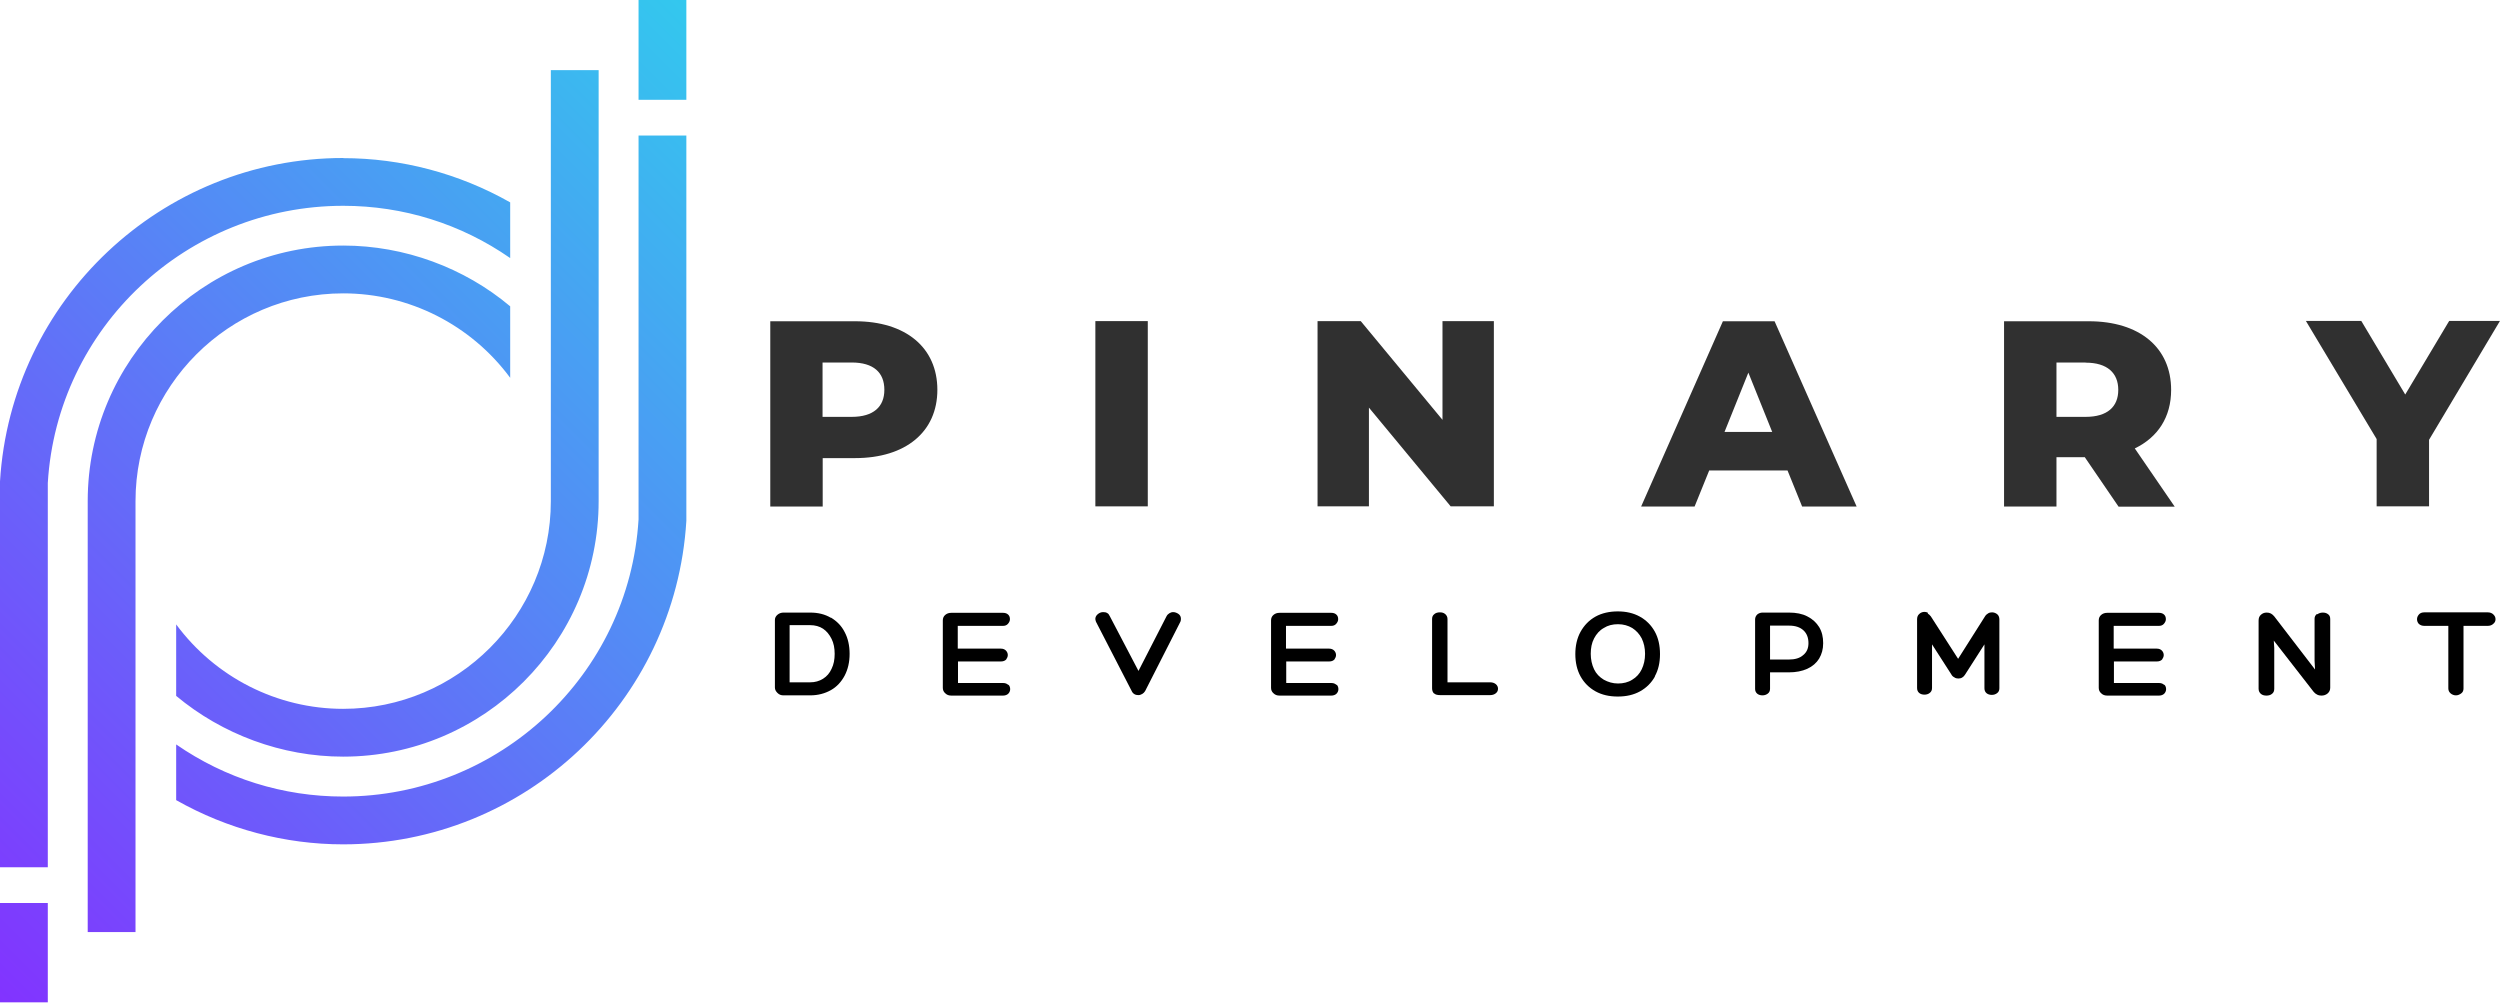
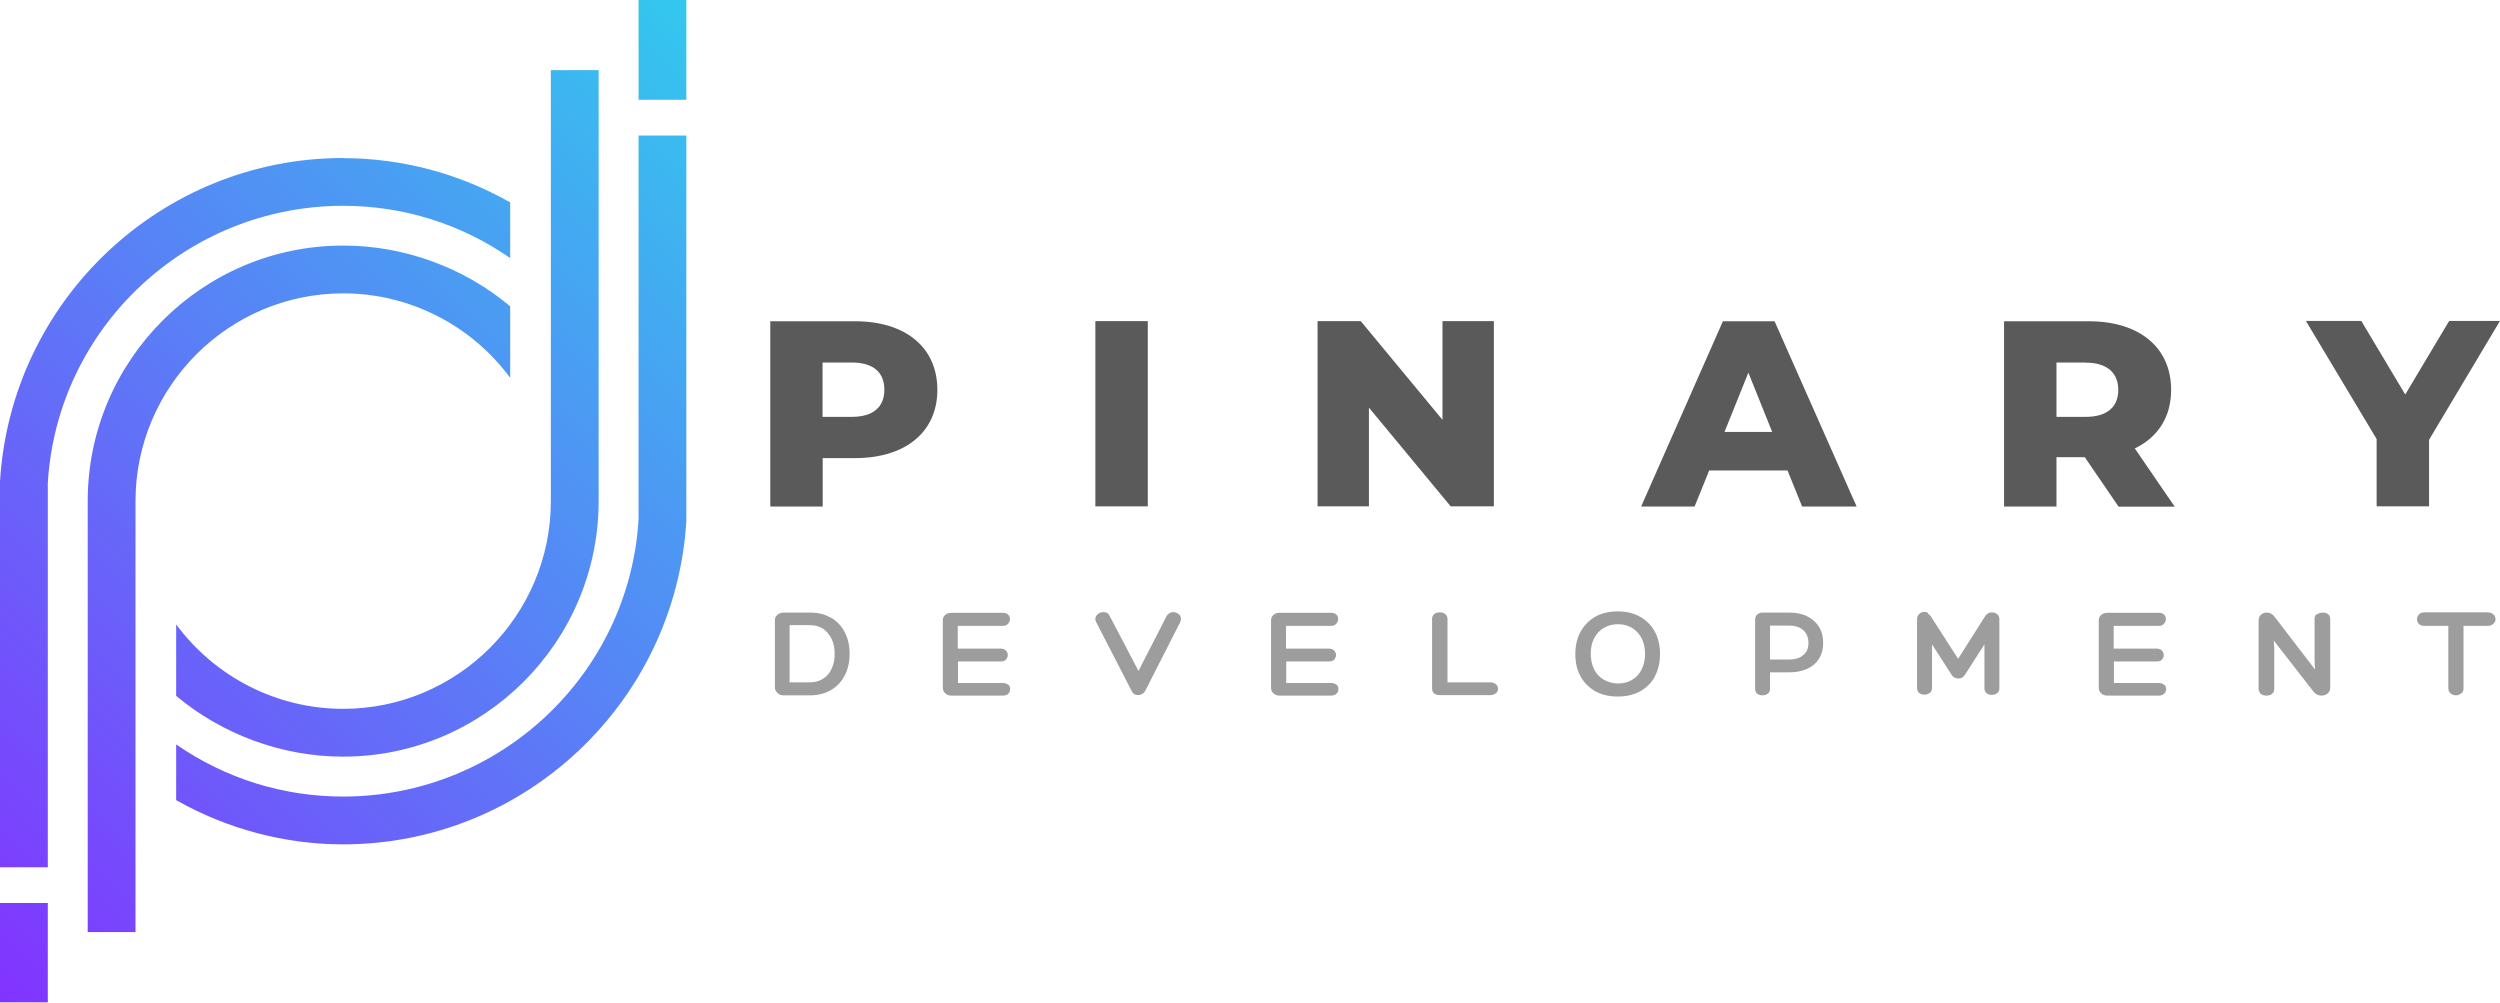
<svg xmlns="http://www.w3.org/2000/svg" width="167.88" height="67.31" data-name="Layer 2" version="1.1" viewBox="0 0 167.88 67.31">
  <defs>
-     <style>.cls-1 {
-         fill: url(#linear-gradient);
-       }
- 
-       .cls-2 {
-         fill: #303030;
-       }
- 
-       .cls-3 {
-         opacity: 0;
-       }</style>
+     <style>.cls-1 { fill: url(#linear-gradient); } .cls-2 { fill: #5a5a5a; } .cls-3 { fill: #9d9d9d; }</style>
    <linearGradient id="linear-gradient" x1="371.65" x2="428.35" y1="259.59" y2="202.88" gradientUnits="userSpaceOnUse">
      <stop stop-color="#8233ff" offset="0" />
      <stop stop-color="#33c8ee" offset="1" />
    </linearGradient>
  </defs>
  <g transform="translate(-376.95,-197.59)" data-name="Layer 1">
-     <rect class="cls-3" width="800" height="500" />
    <path class="cls-1" d="m382.84 260.18v-28.94c0-9.46 7.7-17.16 17.16-17.16 4.12 0 8.13 1.49 11.21 4.08v4.8c-2.63-3.56-6.79-5.67-11.21-5.67-7.69 0-13.95 6.26-13.95 13.95v28.94zm-5.89-1.95v6.67h3.21v-6.67zm23.05-50.03c-12.19 0-22.31 9.54-23.05 21.72v25.91h3.21v-25.81c0.63-10.44 9.34-18.61 19.84-18.61 4.03 0 7.9 1.21 11.21 3.51v-3.74c-3.44-1.95-7.31-2.97-11.21-2.97zm23.04-3.91v-6.7h-3.21v6.7zm-3.21 2.4v25.78c-0.63 10.44-9.35 18.61-19.84 18.61-4.03 0-7.9-1.21-11.21-3.5v3.74c3.44 1.95 7.32 2.97 11.21 2.97 12.19 0 22.31-9.54 23.05-21.72v-25.88zm-19.84 41.71c9.46 0 17.16-7.7 17.16-17.16v-28.94h-3.21v28.94c0 7.69-6.26 13.95-13.95 13.95-4.42 0-8.58-2.11-11.21-5.67v4.8c3.09 2.58 7.09 4.08 11.21 4.08z" fill="url(#linear-gradient)" />
    <g transform="translate(86.756 -59.117)">
      <path class="cls-2" d="m353.14 282.88c0 2.83-2.13 4.59-5.53 4.59h-2.17v3.25h-3.52v-12.44h5.69c3.4 0 5.53 1.76 5.53 4.61zm-3.56 0c0-1.16-0.73-1.83-2.19-1.83h-1.96v3.65h1.96c1.46 0 2.19-0.68 2.19-1.81z" />
      <path class="cls-2" d="m363.75 278.27h3.52v12.44h-3.52z" />
      <path class="cls-2" d="m390.51 278.27v12.44h-2.9l-5.49-6.63v6.63h-3.45v-12.44h2.9l5.49 6.63v-6.63z" />
      <path class="cls-2" d="m410.23 288.3h-5.26l-0.98 2.42h-3.59l5.49-12.44h3.47l5.51 12.44h-3.66zm-1.03-2.59-1.6-3.98-1.6 3.98z" />
      <path class="cls-2" d="m430.21 287.41h-1.92v3.31h-3.52v-12.44h5.69c3.4 0 5.53 1.76 5.53 4.61 0 1.83-0.89 3.18-2.44 3.93l2.68 3.91h-3.77l-2.26-3.31zm0.04-6.36h-1.96v3.65h1.96c1.46 0 2.19-0.68 2.19-1.81s-0.73-1.83-2.19-1.83z" />
      <path class="cls-2" d="m453.31 286.25v4.46h-3.52v-4.52l-4.75-7.93h3.72l2.95 4.94 2.95-4.94h3.41l-4.76 7.98z" />
    </g>
    <g transform="matrix(1.5926 0 0 1.5926 -150.29 -237.27)">
-       <path d="m366.09 299.09c0.25 0.15 0.45 0.35 0.58 0.61 0.14 0.26 0.21 0.57 0.21 0.92s-0.07 0.65-0.21 0.92c-0.14 0.26-0.33 0.47-0.58 0.61s-0.54 0.22-0.87 0.22h-1.13c-0.1 0-0.18-0.03-0.25-0.1s-0.11-0.14-0.11-0.23v-2.85c0-0.09 0.04-0.16 0.11-0.22s0.16-0.09 0.25-0.09h1.13c0.33 0 0.62 0.07 0.87 0.22zm-0.33 2.58c0.16-0.1 0.28-0.24 0.36-0.42 0.09-0.18 0.13-0.39 0.13-0.63s-0.04-0.45-0.13-0.63-0.21-0.33-0.36-0.43-0.34-0.15-0.54-0.15h-0.87v2.41h0.87c0.2 0 0.38-0.05 0.54-0.15z" />
-       <path d="m373.57 301.91c0.06 0.06 0.08 0.13 0.08 0.2s-0.03 0.14-0.08 0.19-0.13 0.08-0.22 0.08h-2.18c-0.11 0-0.19-0.03-0.26-0.1-0.07-0.06-0.1-0.14-0.1-0.23v-2.84c0-0.09 0.03-0.17 0.1-0.23s0.15-0.09 0.26-0.09h2.18c0.1 0 0.17 0.03 0.22 0.08s0.07 0.11 0.07 0.19c0 0.07-0.03 0.13-0.08 0.19s-0.12 0.09-0.21 0.09h-1.91v0.96h1.82c0.09 0 0.16 0.03 0.21 0.08s0.08 0.12 0.08 0.19-0.03 0.13-0.07 0.19c-0.05 0.05-0.12 0.08-0.21 0.08h-1.82v0.91h1.91c0.09 0 0.16 0.03 0.22 0.09z" />
-       <path d="m377.24 299.16c0-0.08 0.03-0.15 0.1-0.21s0.15-0.09 0.23-0.09c0.07 0 0.13 0.01 0.17 0.04 0.05 0.02 0.08 0.07 0.11 0.13l1.21 2.31 1.18-2.3c0.03-0.06 0.07-0.1 0.12-0.13s0.1-0.05 0.16-0.05c0.08 0 0.16 0.03 0.23 0.08s0.1 0.12 0.1 0.21c0 0.05-0.01 0.1-0.04 0.15l-1.47 2.89c-0.03 0.05-0.07 0.09-0.12 0.12s-0.11 0.05-0.16 0.05c-0.06 0-0.12-0.01-0.17-0.04s-0.09-0.07-0.12-0.14l-1.5-2.91s-0.03-0.08-0.03-0.12z" />
-       <path d="m387.41 301.91c0.06 0.06 0.08 0.13 0.08 0.2s-0.03 0.14-0.08 0.19-0.13 0.08-0.22 0.08h-2.18c-0.11 0-0.19-0.03-0.26-0.1-0.07-0.06-0.1-0.14-0.1-0.23v-2.84c0-0.09 0.03-0.17 0.1-0.23s0.15-0.09 0.26-0.09h2.18c0.1 0 0.17 0.03 0.22 0.08s0.07 0.11 0.07 0.19c0 0.07-0.03 0.13-0.08 0.19s-0.12 0.09-0.21 0.09h-1.91v0.96h1.82c0.09 0 0.16 0.03 0.21 0.08s0.08 0.12 0.08 0.19-0.03 0.13-0.07 0.19c-0.05 0.05-0.12 0.08-0.21 0.08h-1.82v0.91h1.91c0.09 0 0.16 0.03 0.22 0.09z" />
-       <path d="m391.52 302.29c-0.05-0.05-0.08-0.12-0.08-0.22v-2.92c0-0.09 0.03-0.16 0.1-0.21 0.06-0.05 0.14-0.07 0.23-0.07s0.16 0.02 0.22 0.07 0.1 0.12 0.1 0.21v2.67h1.8c0.1 0 0.18 0.03 0.24 0.08s0.09 0.12 0.09 0.19c0 0.08-0.03 0.14-0.09 0.19s-0.14 0.08-0.24 0.08h-2.11c-0.11 0-0.2-0.02-0.25-0.07z" />
-       <path d="m400.84 301.57c-0.15 0.27-0.36 0.48-0.63 0.63s-0.58 0.22-0.94 0.22-0.67-0.07-0.94-0.22-0.48-0.36-0.63-0.63-0.22-0.59-0.22-0.94 0.07-0.67 0.22-0.94 0.36-0.49 0.63-0.64 0.59-0.22 0.94-0.22 0.66 0.07 0.93 0.22 0.48 0.36 0.63 0.63 0.22 0.59 0.22 0.95-0.07 0.67-0.22 0.94zm-0.96 0.14c0.17-0.1 0.31-0.25 0.4-0.44s0.14-0.4 0.14-0.65-0.05-0.46-0.14-0.65c-0.1-0.19-0.23-0.33-0.4-0.44-0.17-0.1-0.37-0.16-0.6-0.16s-0.43 0.05-0.6 0.16c-0.18 0.1-0.31 0.25-0.41 0.44s-0.14 0.41-0.14 0.65 0.05 0.46 0.14 0.65 0.23 0.33 0.41 0.44c0.18 0.1 0.38 0.16 0.6 0.16s0.43-0.05 0.6-0.16z" />
-       <path d="m405.69 302.09c0 0.09-0.03 0.16-0.1 0.21s-0.14 0.07-0.22 0.07-0.16-0.02-0.22-0.07-0.09-0.12-0.09-0.2v-2.93c0-0.08 0.03-0.15 0.09-0.21 0.06-0.05 0.14-0.08 0.22-0.08h1.12c0.3 0 0.56 0.05 0.77 0.16 0.22 0.11 0.38 0.26 0.5 0.45 0.12 0.2 0.17 0.42 0.17 0.68s-0.06 0.46-0.17 0.65c-0.11 0.18-0.28 0.33-0.5 0.43s-0.48 0.15-0.78 0.15h-0.79zm0-1.23h0.79c0.26 0 0.47-0.06 0.61-0.19 0.15-0.12 0.22-0.29 0.22-0.5 0-0.23-0.07-0.41-0.21-0.54s-0.34-0.2-0.6-0.2h-0.81v1.44z" />
-       <path d="m412.34 298.92c0.05 0.03 0.09 0.07 0.13 0.12l1.15 1.79 1.14-1.8c0.03-0.05 0.08-0.09 0.13-0.12s0.11-0.04 0.16-0.04c0.08 0 0.16 0.03 0.22 0.08s0.09 0.13 0.09 0.22v2.9c0 0.09-0.03 0.16-0.1 0.21s-0.14 0.07-0.22 0.07-0.16-0.02-0.22-0.07-0.09-0.12-0.09-0.21v-1.85l-0.82 1.28c-0.03 0.05-0.07 0.09-0.12 0.12s-0.11 0.04-0.16 0.04-0.12-0.01-0.17-0.05c-0.06-0.03-0.1-0.07-0.13-0.13l-0.81-1.26v1.84c0 0.09-0.03 0.16-0.1 0.21-0.06 0.05-0.14 0.07-0.22 0.07s-0.16-0.02-0.22-0.07-0.09-0.12-0.09-0.21v-2.9c0-0.09 0.03-0.17 0.09-0.22 0.06-0.06 0.14-0.09 0.22-0.09 0.05 0 0.1 0.01 0.15 0.04z" />
-       <path d="m422.31 301.91c0.06 0.06 0.08 0.13 0.08 0.2s-0.03 0.14-0.08 0.19-0.13 0.08-0.22 0.08h-2.18c-0.11 0-0.19-0.03-0.26-0.1-0.07-0.06-0.1-0.14-0.1-0.23v-2.84c0-0.09 0.03-0.17 0.1-0.23s0.15-0.09 0.26-0.09h2.18c0.1 0 0.17 0.03 0.22 0.08s0.07 0.11 0.07 0.19c0 0.07-0.03 0.13-0.08 0.19s-0.12 0.09-0.21 0.09h-1.91v0.96h1.82c0.09 0 0.16 0.03 0.21 0.08s0.08 0.12 0.08 0.19-0.03 0.13-0.07 0.19c-0.05 0.05-0.12 0.08-0.21 0.08h-1.82v0.91h1.91c0.09 0 0.16 0.03 0.22 0.09z" />
-       <path d="m428.77 298.95c0.07-0.05 0.15-0.07 0.23-0.07s0.16 0.02 0.22 0.07c0.06 0.04 0.09 0.11 0.09 0.2v2.9c0 0.1-0.04 0.18-0.11 0.24s-0.16 0.09-0.26 0.09c-0.06 0-0.12-0.01-0.18-0.04s-0.11-0.07-0.15-0.12l-1.68-2.16 0.02 0.31v1.72c0 0.1-0.03 0.17-0.1 0.22-0.06 0.05-0.14 0.07-0.23 0.07s-0.17-0.02-0.23-0.07-0.1-0.12-0.1-0.22v-2.87c0-0.11 0.03-0.19 0.1-0.25s0.14-0.09 0.24-0.09c0.07 0 0.12 0.01 0.18 0.04 0.05 0.03 0.1 0.07 0.14 0.12l1.72 2.24-0.02-0.37v-1.77c0-0.08 0.03-0.15 0.1-0.2z" />
-       <path d="m436.19 298.96c0.06 0.06 0.09 0.12 0.09 0.2s-0.03 0.14-0.09 0.19c-0.06 0.06-0.14 0.09-0.24 0.09h-1.02v2.64c0 0.09-0.03 0.16-0.1 0.21s-0.14 0.08-0.22 0.08-0.16-0.03-0.22-0.08-0.1-0.12-0.1-0.21v-2.64h-1.01c-0.1 0-0.17-0.03-0.23-0.08-0.05-0.05-0.08-0.12-0.08-0.2s0.03-0.14 0.08-0.2 0.13-0.09 0.23-0.09h2.67c0.1 0 0.18 0.03 0.24 0.09z" />
+       <path class="cls-3" d="m366.09 299.09c0.25 0.15 0.45 0.35 0.58 0.61 0.14 0.26 0.21 0.57 0.21 0.92s-0.07 0.65-0.21 0.92c-0.14 0.26-0.33 0.47-0.58 0.61s-0.54 0.22-0.87 0.22h-1.13c-0.1 0-0.18-0.03-0.25-0.1s-0.11-0.14-0.11-0.23v-2.85c0-0.09 0.04-0.16 0.11-0.22s0.16-0.09 0.25-0.09h1.13c0.33 0 0.62 0.07 0.87 0.22zm-0.33 2.58c0.16-0.1 0.28-0.24 0.36-0.42 0.09-0.18 0.13-0.39 0.13-0.63s-0.04-0.45-0.13-0.63-0.21-0.33-0.36-0.43-0.34-0.15-0.54-0.15h-0.87v2.41h0.87c0.2 0 0.38-0.05 0.54-0.15z" />
+       <path class="cls-3" d="m373.57 301.91c0.06 0.06 0.08 0.13 0.08 0.2s-0.03 0.14-0.08 0.19-0.13 0.08-0.22 0.08h-2.18c-0.11 0-0.19-0.03-0.26-0.1-0.07-0.06-0.1-0.14-0.1-0.23v-2.84c0-0.09 0.03-0.17 0.1-0.23s0.15-0.09 0.26-0.09h2.18c0.1 0 0.17 0.03 0.22 0.08s0.07 0.11 0.07 0.19c0 0.07-0.03 0.13-0.08 0.19s-0.12 0.09-0.21 0.09h-1.91v0.96h1.82c0.09 0 0.16 0.03 0.21 0.08s0.08 0.12 0.08 0.19-0.03 0.13-0.07 0.19c-0.05 0.05-0.12 0.08-0.21 0.08h-1.82v0.91h1.91c0.09 0 0.16 0.03 0.22 0.09z" />
+       <path class="cls-3" d="m377.24 299.16c0-0.08 0.03-0.15 0.1-0.21s0.15-0.09 0.23-0.09c0.07 0 0.13 0.01 0.17 0.04 0.05 0.02 0.08 0.07 0.11 0.13l1.21 2.31 1.18-2.3c0.03-0.06 0.07-0.1 0.12-0.13s0.1-0.05 0.16-0.05c0.08 0 0.16 0.03 0.23 0.08s0.1 0.12 0.1 0.21c0 0.05-0.01 0.1-0.04 0.15l-1.47 2.89c-0.03 0.05-0.07 0.09-0.12 0.12s-0.11 0.05-0.16 0.05c-0.06 0-0.12-0.01-0.17-0.04s-0.09-0.07-0.12-0.14l-1.5-2.91s-0.03-0.08-0.03-0.12z" />
+       <path class="cls-3" d="m387.41 301.91c0.06 0.06 0.08 0.13 0.08 0.2s-0.03 0.14-0.08 0.19-0.13 0.08-0.22 0.08h-2.18c-0.11 0-0.19-0.03-0.26-0.1-0.07-0.06-0.1-0.14-0.1-0.23v-2.84c0-0.09 0.03-0.17 0.1-0.23s0.15-0.09 0.26-0.09h2.18c0.1 0 0.17 0.03 0.22 0.08s0.07 0.11 0.07 0.19c0 0.07-0.03 0.13-0.08 0.19s-0.12 0.09-0.21 0.09h-1.91v0.96h1.82c0.09 0 0.16 0.03 0.21 0.08s0.08 0.12 0.08 0.19-0.03 0.13-0.07 0.19c-0.05 0.05-0.12 0.08-0.21 0.08h-1.82v0.91h1.91c0.09 0 0.16 0.03 0.22 0.09z" />
+       <path class="cls-3" d="m391.52 302.29c-0.05-0.05-0.08-0.12-0.08-0.22v-2.92c0-0.09 0.03-0.16 0.1-0.21 0.06-0.05 0.14-0.07 0.23-0.07s0.16 0.02 0.22 0.07 0.1 0.12 0.1 0.21v2.67h1.8c0.1 0 0.18 0.03 0.24 0.08s0.09 0.12 0.09 0.19c0 0.08-0.03 0.14-0.09 0.19s-0.14 0.08-0.24 0.08h-2.11c-0.11 0-0.2-0.02-0.25-0.07z" />
+       <path class="cls-3" d="m400.84 301.57c-0.15 0.27-0.36 0.48-0.63 0.63s-0.58 0.22-0.94 0.22-0.67-0.07-0.94-0.22-0.48-0.36-0.63-0.63-0.22-0.59-0.22-0.94 0.07-0.67 0.22-0.94 0.36-0.49 0.63-0.64 0.59-0.22 0.94-0.22 0.66 0.07 0.93 0.22 0.48 0.36 0.63 0.63 0.22 0.59 0.22 0.95-0.07 0.67-0.22 0.94zm-0.96 0.14c0.17-0.1 0.31-0.25 0.4-0.44s0.14-0.4 0.14-0.65-0.05-0.46-0.14-0.65c-0.1-0.19-0.23-0.33-0.4-0.44-0.17-0.1-0.37-0.16-0.6-0.16s-0.43 0.05-0.6 0.16c-0.18 0.1-0.31 0.25-0.41 0.44s-0.14 0.41-0.14 0.65 0.05 0.46 0.14 0.65 0.23 0.33 0.41 0.44c0.18 0.1 0.38 0.16 0.6 0.16s0.43-0.05 0.6-0.16z" />
+       <path class="cls-3" d="m405.69 302.09c0 0.09-0.03 0.16-0.1 0.21s-0.14 0.07-0.22 0.07-0.16-0.02-0.22-0.07-0.09-0.12-0.09-0.2v-2.93c0-0.08 0.03-0.15 0.09-0.21 0.06-0.05 0.14-0.08 0.22-0.08h1.12c0.3 0 0.56 0.05 0.77 0.16 0.22 0.11 0.38 0.26 0.5 0.45 0.12 0.2 0.17 0.42 0.17 0.68s-0.06 0.46-0.17 0.65c-0.11 0.18-0.28 0.33-0.5 0.43s-0.48 0.15-0.78 0.15h-0.79zm0-1.23h0.79c0.26 0 0.47-0.06 0.61-0.19 0.15-0.12 0.22-0.29 0.22-0.5 0-0.23-0.07-0.41-0.21-0.54s-0.34-0.2-0.6-0.2h-0.81v1.44z" />
+       <path class="cls-3" d="m412.34 298.92c0.05 0.03 0.09 0.07 0.13 0.12l1.15 1.79 1.14-1.8c0.03-0.05 0.08-0.09 0.13-0.12s0.11-0.04 0.16-0.04c0.08 0 0.16 0.03 0.22 0.08s0.09 0.13 0.09 0.22v2.9c0 0.09-0.03 0.16-0.1 0.21s-0.14 0.07-0.22 0.07-0.16-0.02-0.22-0.07-0.09-0.12-0.09-0.21v-1.85l-0.82 1.28c-0.03 0.05-0.07 0.09-0.12 0.12s-0.11 0.04-0.16 0.04-0.12-0.01-0.17-0.05c-0.06-0.03-0.1-0.07-0.13-0.13l-0.81-1.26v1.84c0 0.09-0.03 0.16-0.1 0.21-0.06 0.05-0.14 0.07-0.22 0.07s-0.16-0.02-0.22-0.07-0.09-0.12-0.09-0.21v-2.9c0-0.09 0.03-0.17 0.09-0.22 0.06-0.06 0.14-0.09 0.22-0.09 0.05 0 0.1 0.01 0.15 0.04z" />
+       <path class="cls-3" d="m422.31 301.91c0.06 0.06 0.08 0.13 0.08 0.2s-0.03 0.14-0.08 0.19-0.13 0.08-0.22 0.08h-2.18c-0.11 0-0.19-0.03-0.26-0.1-0.07-0.06-0.1-0.14-0.1-0.23v-2.84c0-0.09 0.03-0.17 0.1-0.23s0.15-0.09 0.26-0.09h2.18c0.1 0 0.17 0.03 0.22 0.08s0.07 0.11 0.07 0.19c0 0.07-0.03 0.13-0.08 0.19s-0.12 0.09-0.21 0.09h-1.91v0.96h1.82c0.09 0 0.16 0.03 0.21 0.08s0.08 0.12 0.08 0.19-0.03 0.13-0.07 0.19c-0.05 0.05-0.12 0.08-0.21 0.08h-1.82v0.91h1.91c0.09 0 0.16 0.03 0.22 0.09z" />
+       <path class="cls-3" d="m428.77 298.95c0.07-0.05 0.15-0.07 0.23-0.07s0.16 0.02 0.22 0.07c0.06 0.04 0.09 0.11 0.09 0.2v2.9c0 0.1-0.04 0.18-0.11 0.24s-0.16 0.09-0.26 0.09c-0.06 0-0.12-0.01-0.18-0.04s-0.11-0.07-0.15-0.12l-1.68-2.16 0.02 0.31v1.72c0 0.1-0.03 0.17-0.1 0.22-0.06 0.05-0.14 0.07-0.23 0.07s-0.17-0.02-0.23-0.07-0.1-0.12-0.1-0.22v-2.87c0-0.11 0.03-0.19 0.1-0.25s0.14-0.09 0.24-0.09c0.07 0 0.12 0.01 0.18 0.04 0.05 0.03 0.1 0.07 0.14 0.12l1.72 2.24-0.02-0.37v-1.77c0-0.08 0.03-0.15 0.1-0.2z" />
+       <path class="cls-3" d="m436.19 298.96c0.06 0.06 0.09 0.12 0.09 0.2s-0.03 0.14-0.09 0.19c-0.06 0.06-0.14 0.09-0.24 0.09h-1.02v2.64c0 0.09-0.03 0.16-0.1 0.21s-0.14 0.08-0.22 0.08-0.16-0.03-0.22-0.08-0.1-0.12-0.1-0.21v-2.64h-1.01c-0.1 0-0.17-0.03-0.23-0.08-0.05-0.05-0.08-0.12-0.08-0.2s0.03-0.14 0.08-0.2 0.13-0.09 0.23-0.09h2.67c0.1 0 0.18 0.03 0.24 0.09z" />
    </g>
  </g>
</svg>
